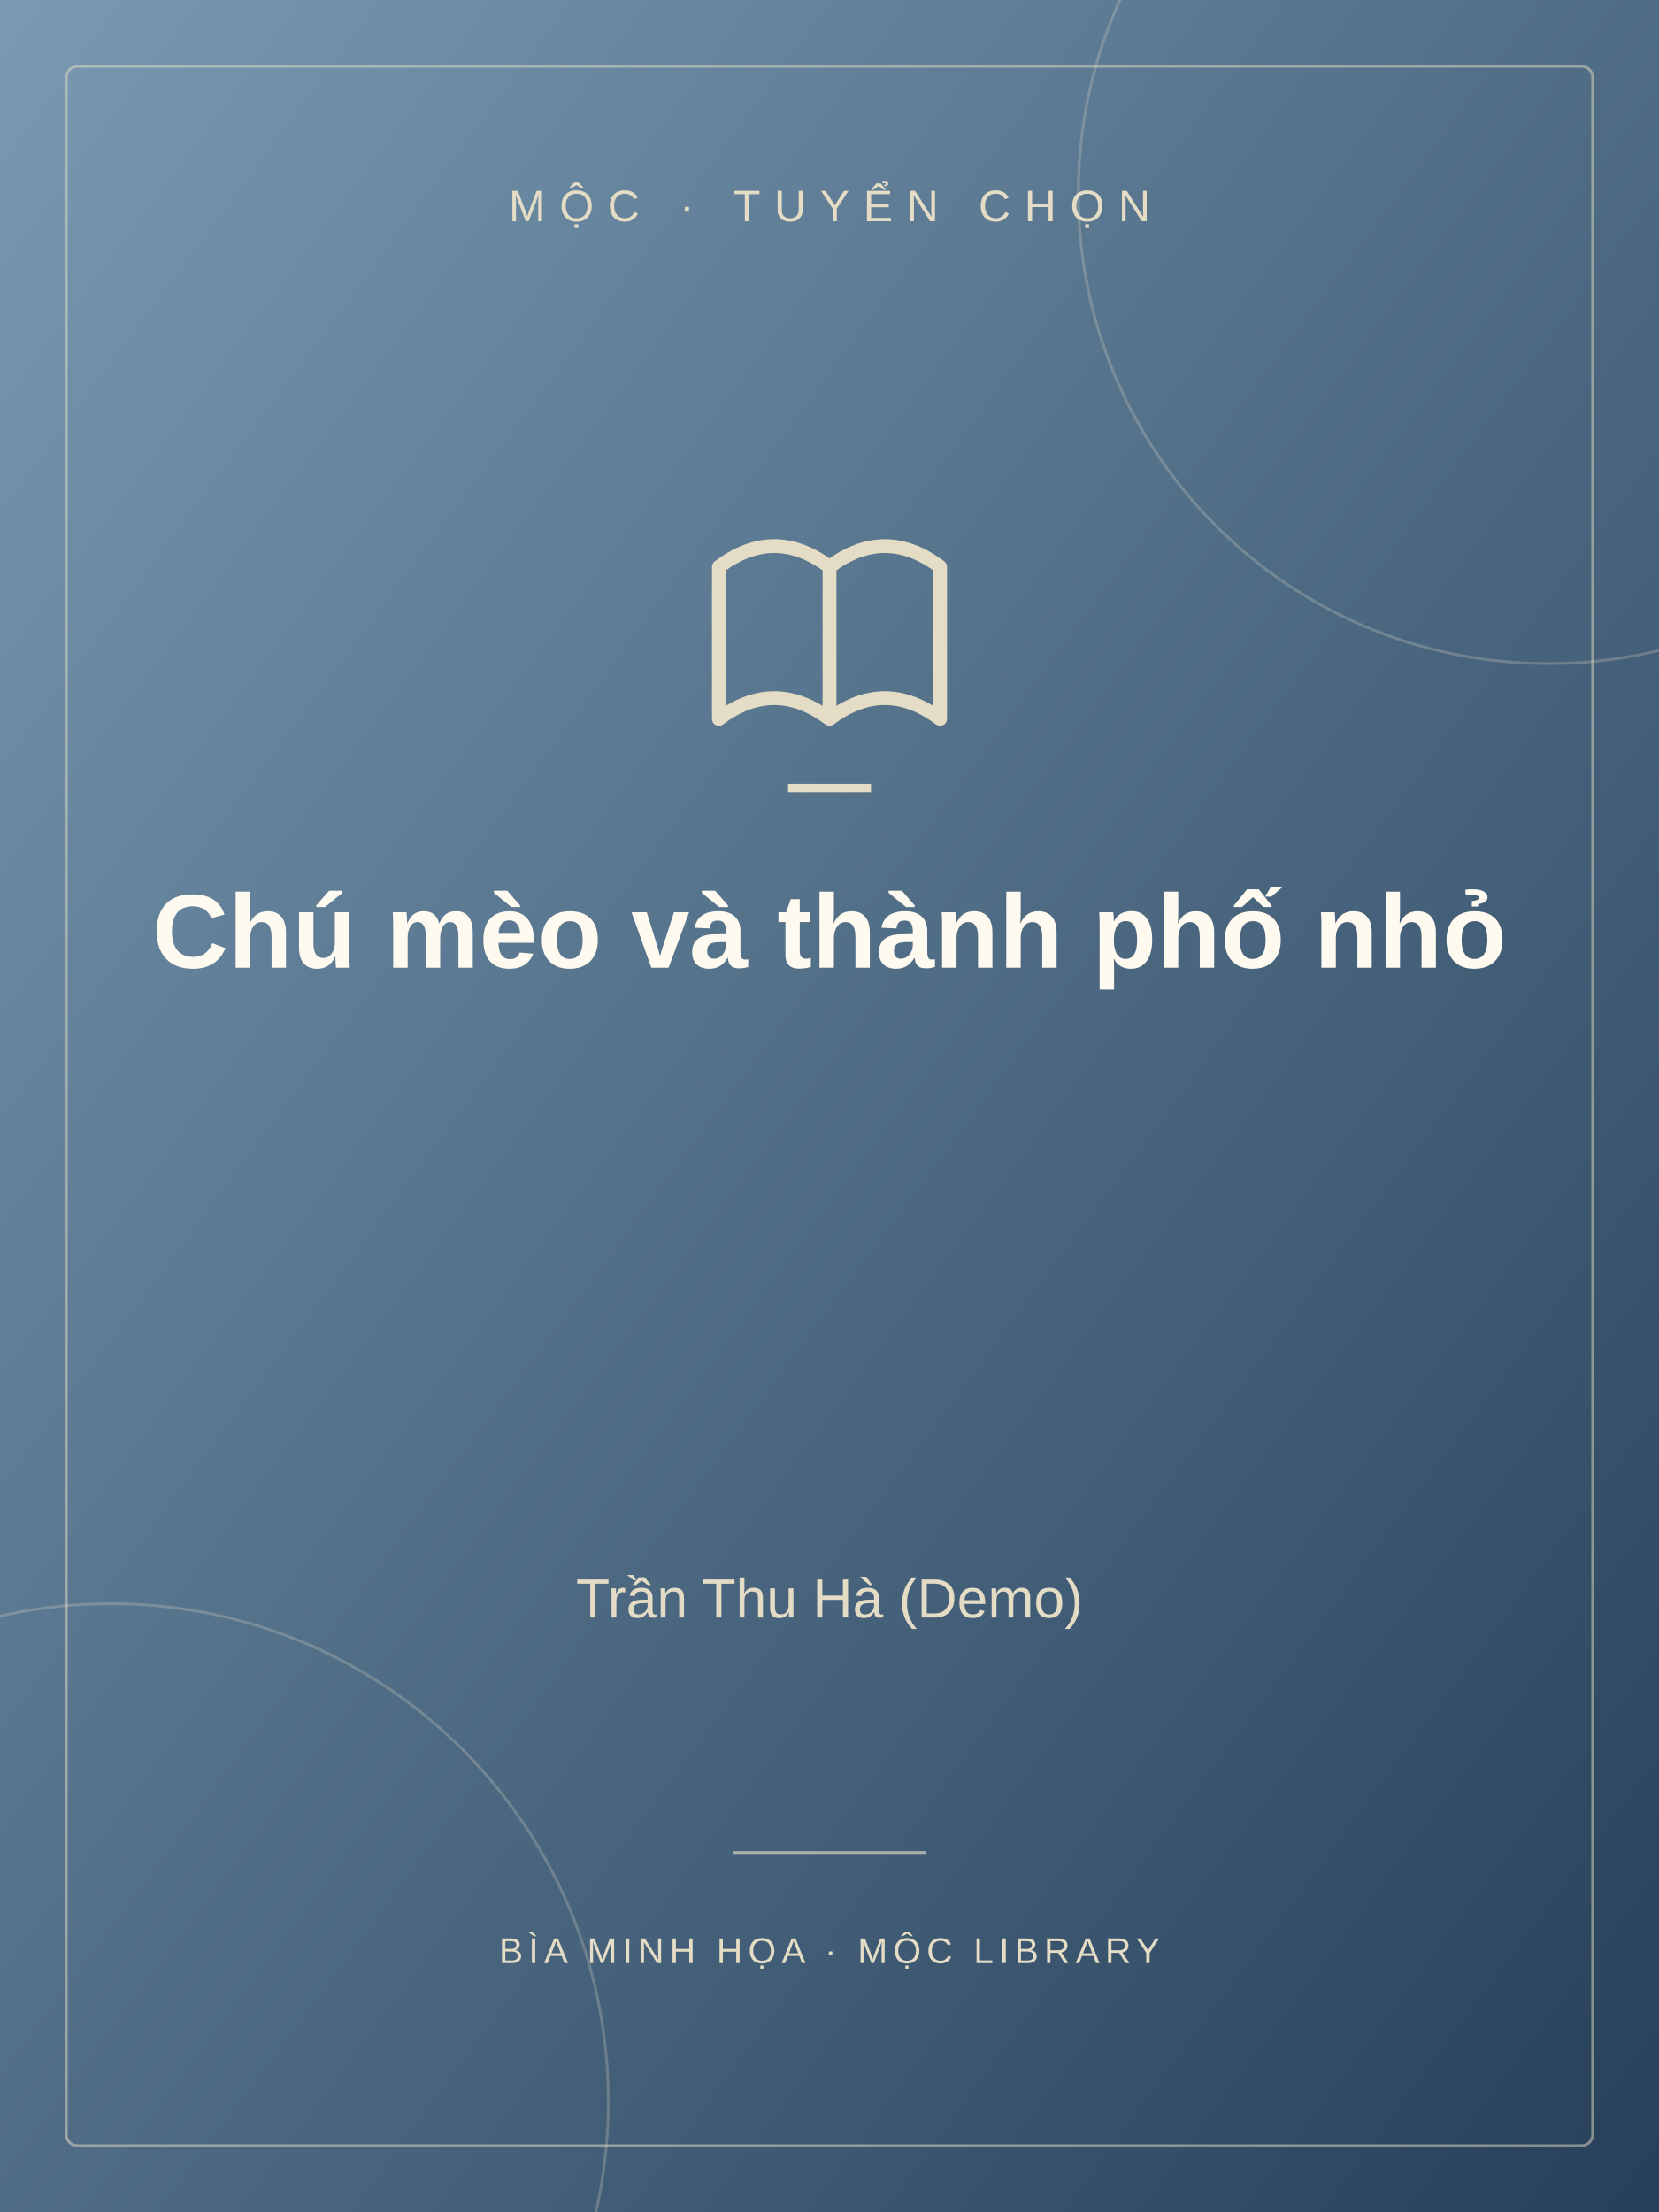
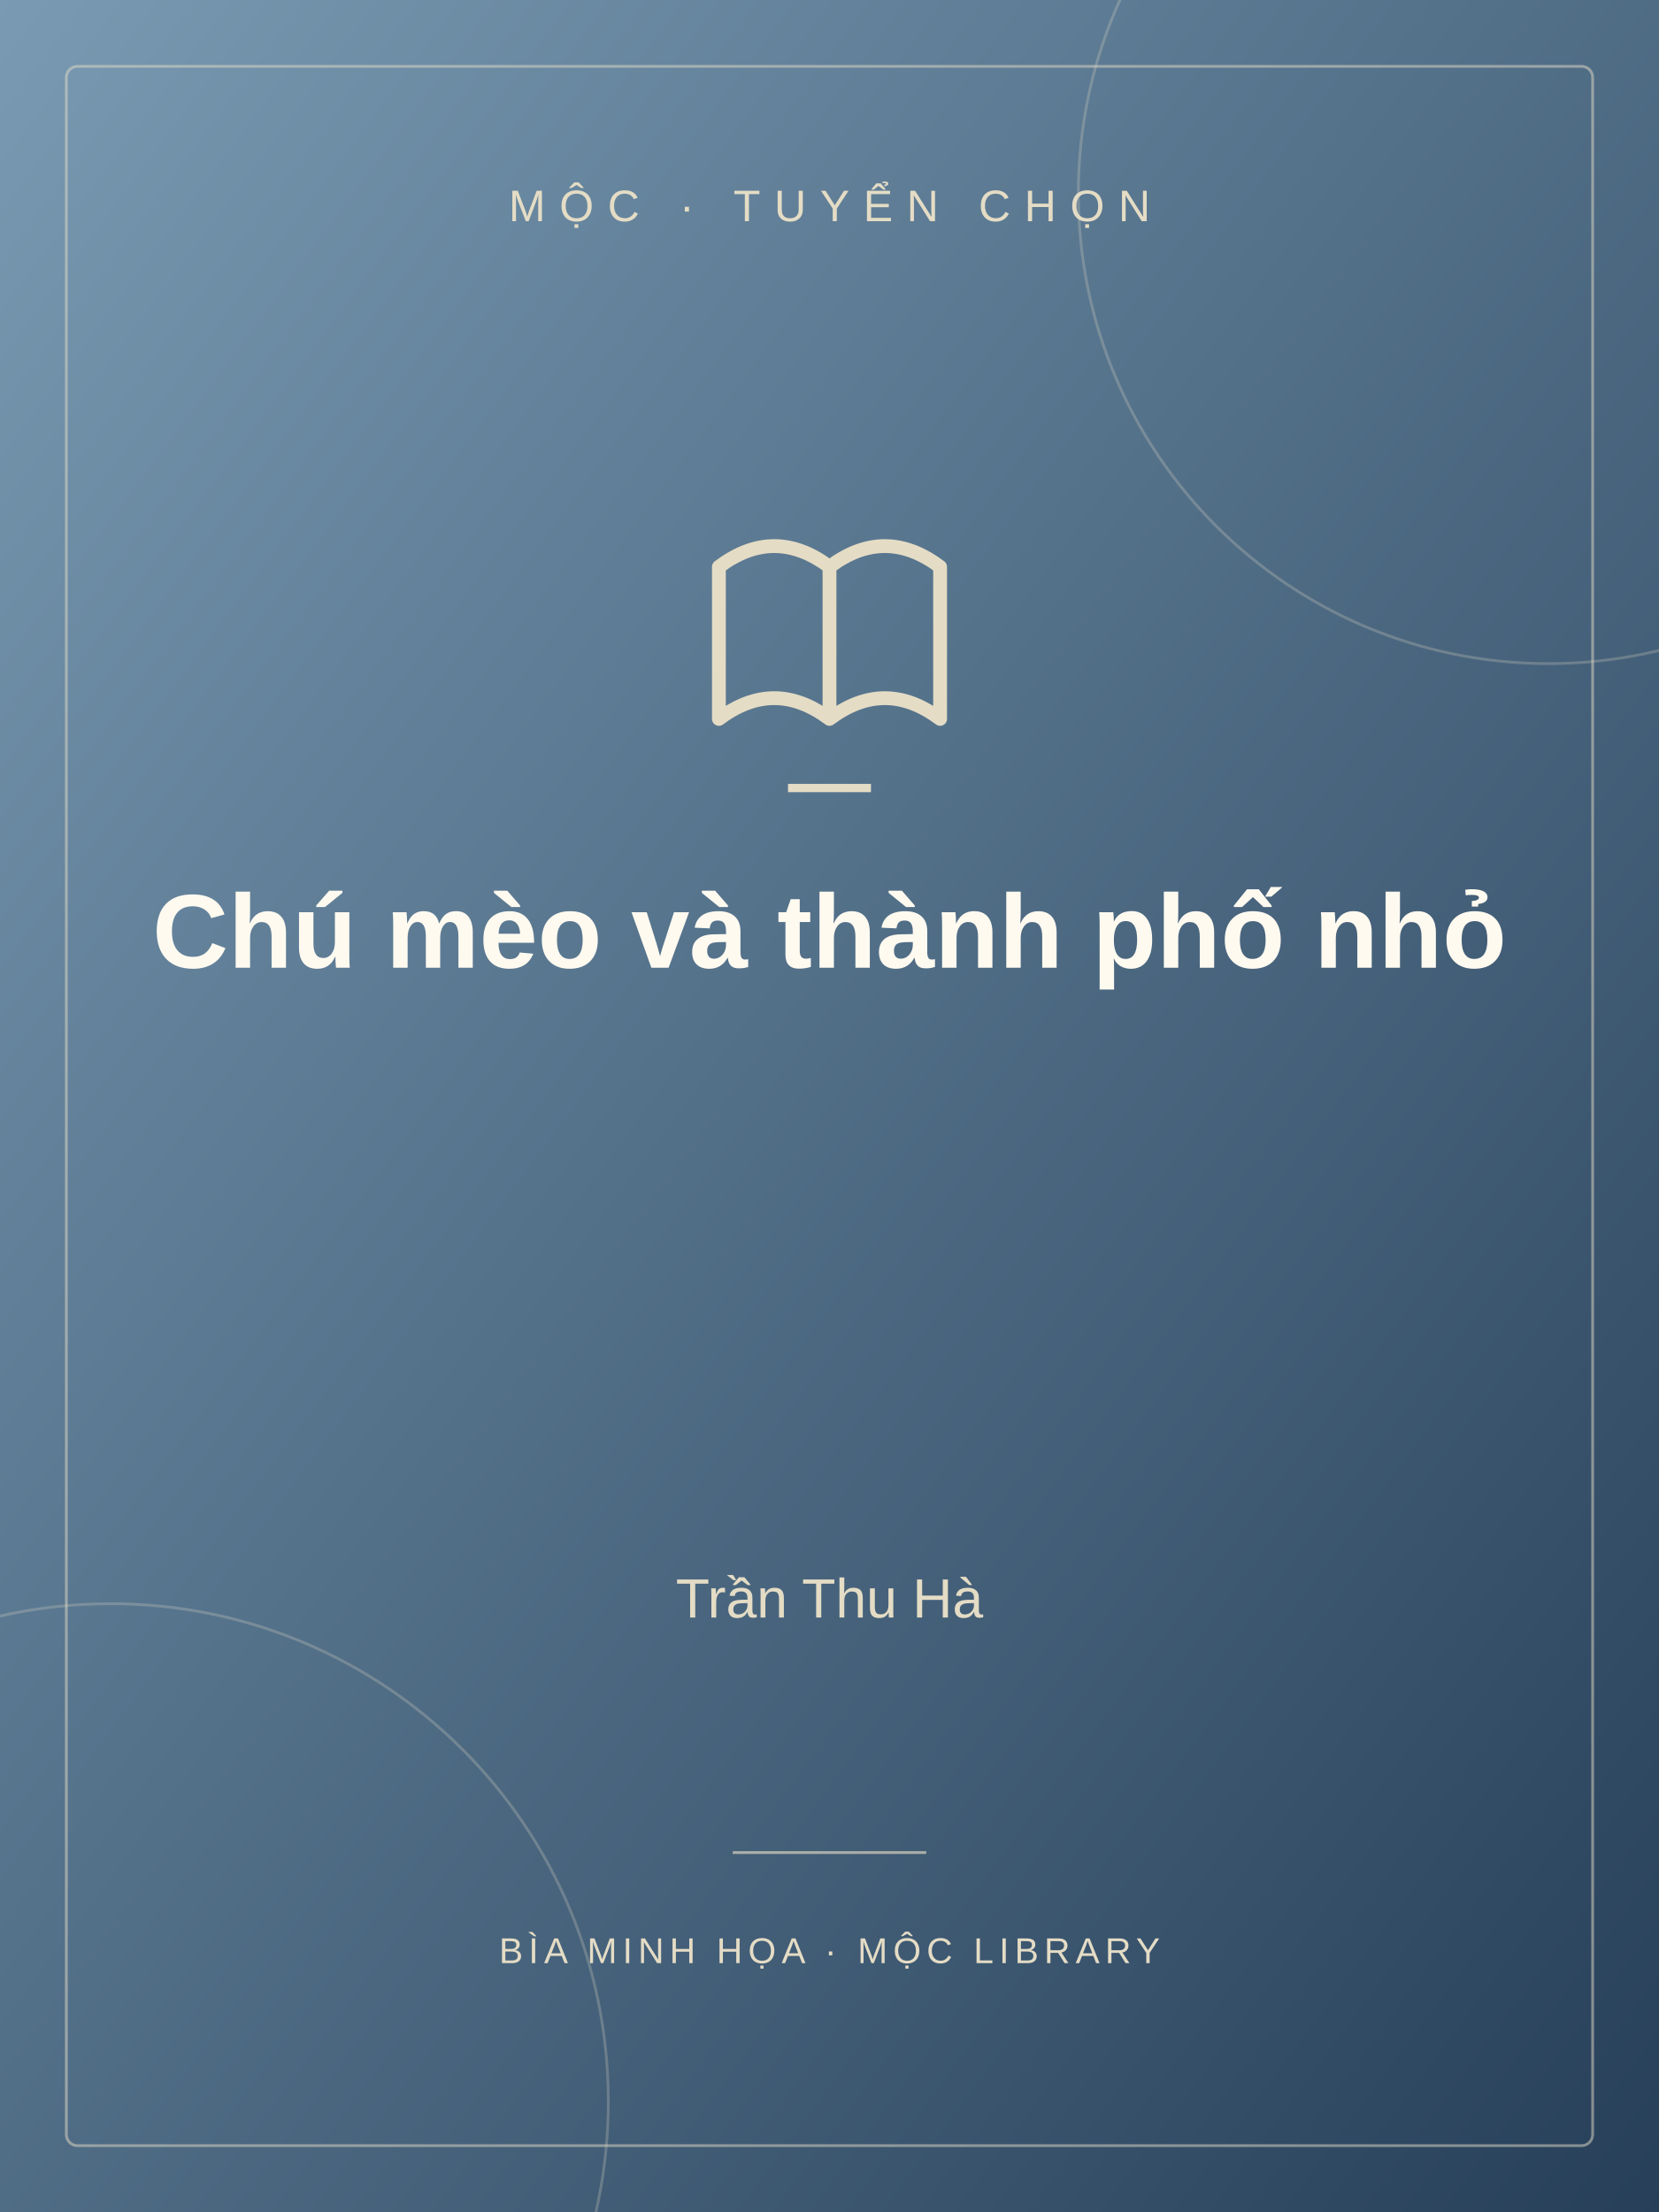
<svg xmlns="http://www.w3.org/2000/svg" width="600" height="800" viewBox="0 0 600 800">
  <defs>
    <linearGradient id="bg" x2="1" y2="1">
      <stop stop-color="#799ab2" />
      <stop offset="1" stop-color="#273f59" />
    </linearGradient>
  </defs>
  <rect width="600" height="800" fill="url(#bg)" />
  <rect x="24" y="24" width="552" height="752" rx="4" fill="none" stroke="#e4dcc5" opacity=".5" />
  <circle cx="560" cy="70" r="170" fill="none" stroke="#e4dcc5" opacity=".25" />
  <circle cx="40" cy="760" r="180" fill="none" stroke="#e4dcc5" opacity=".25" />
  <path d="M260 205Q280 190 300 205Q320 190 340 205V260Q320 245 300 260Q280 245 260 260Z M300 205V260" fill="none" stroke="#e4dcc5" stroke-width="5" stroke-linejoin="round" />
  <path d="M285 285H315" stroke="#e4dcc5" stroke-width="3" />
  <text x="300" y="80" text-anchor="middle" font-family="Arial,sans-serif" fill="#e4dcc5" font-size="16" letter-spacing="5">MỘC · TUYỂN CHỌN</text>
  <text x="300" y="350" text-anchor="middle" font-family="Arial,sans-serif" font-weight="700" font-size="38" fill="#fffaf0">
    <tspan x="300" dy="0">Chú mèo và thành phố nhỏ</tspan>
  </text>
-   <text x="300" y="585" text-anchor="middle" font-family="Arial,sans-serif" font-size="20" fill="#e4dcc5">Trần Thu Hà (Demo)</text>
+   <text x="300" y="585" text-anchor="middle" font-family="Arial,sans-serif" font-size="20" fill="#e4dcc5">Trần Thu Hà</text>
  <path d="M265 670H335" stroke="#e4dcc5" opacity=".65" />
  <text x="300" y="710" text-anchor="middle" font-family="Arial,sans-serif" fill="#e4dcc5" font-size="13" letter-spacing="2">BÌA MINH HỌA · MỘC LIBRARY</text>
</svg>
